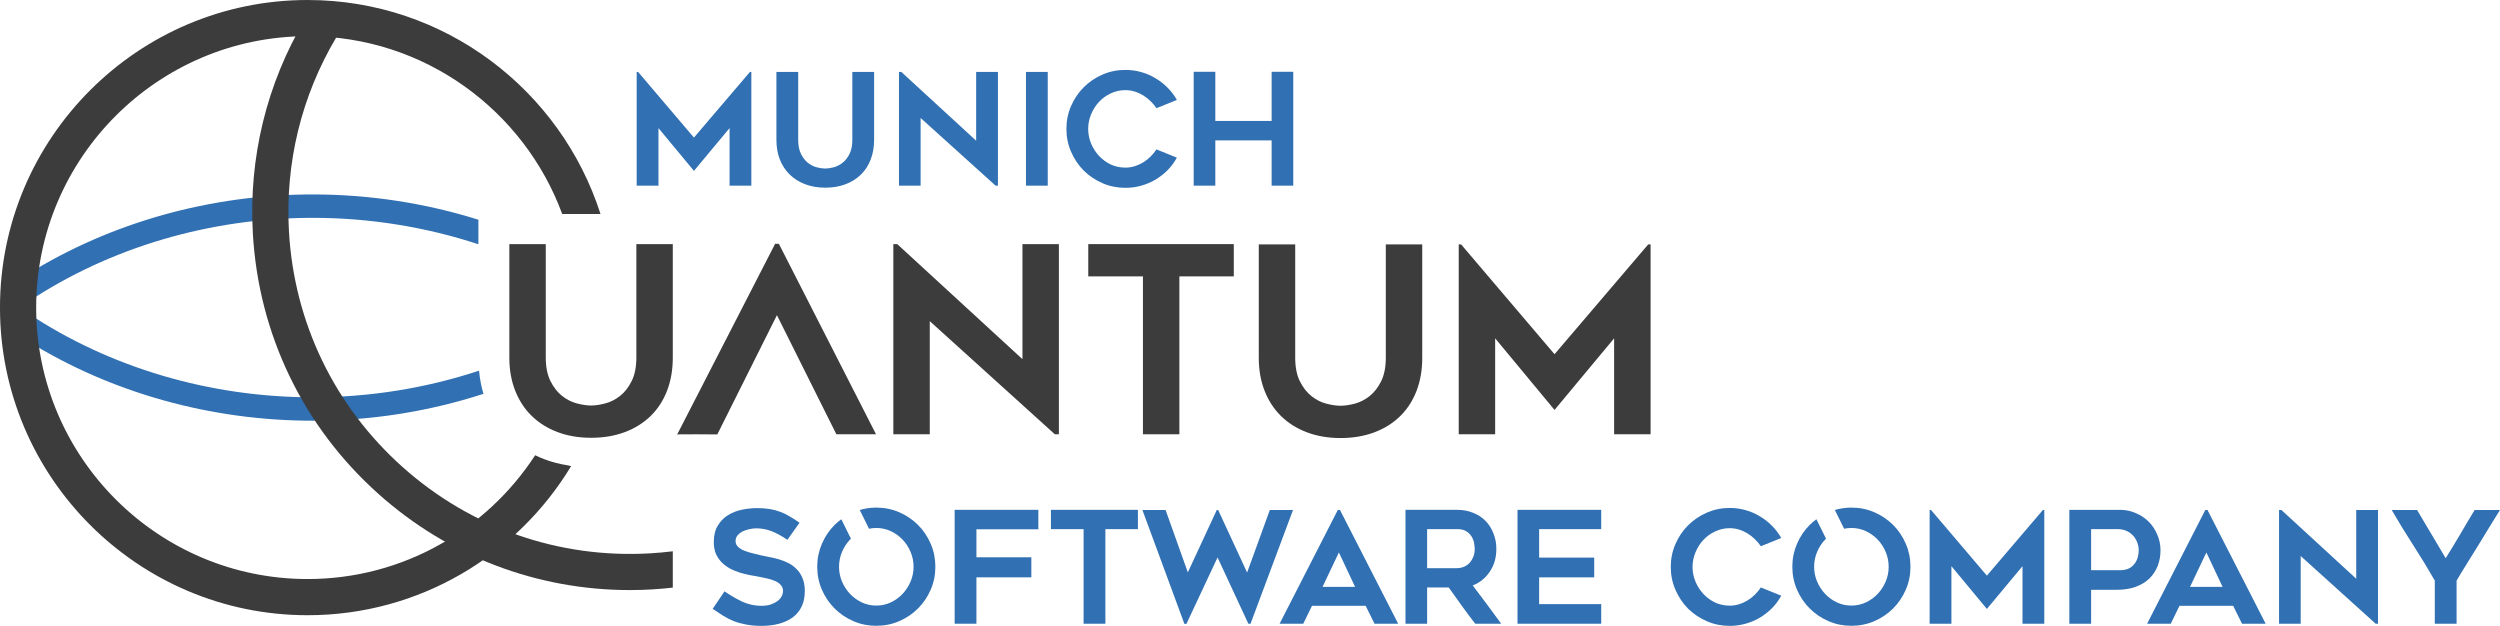
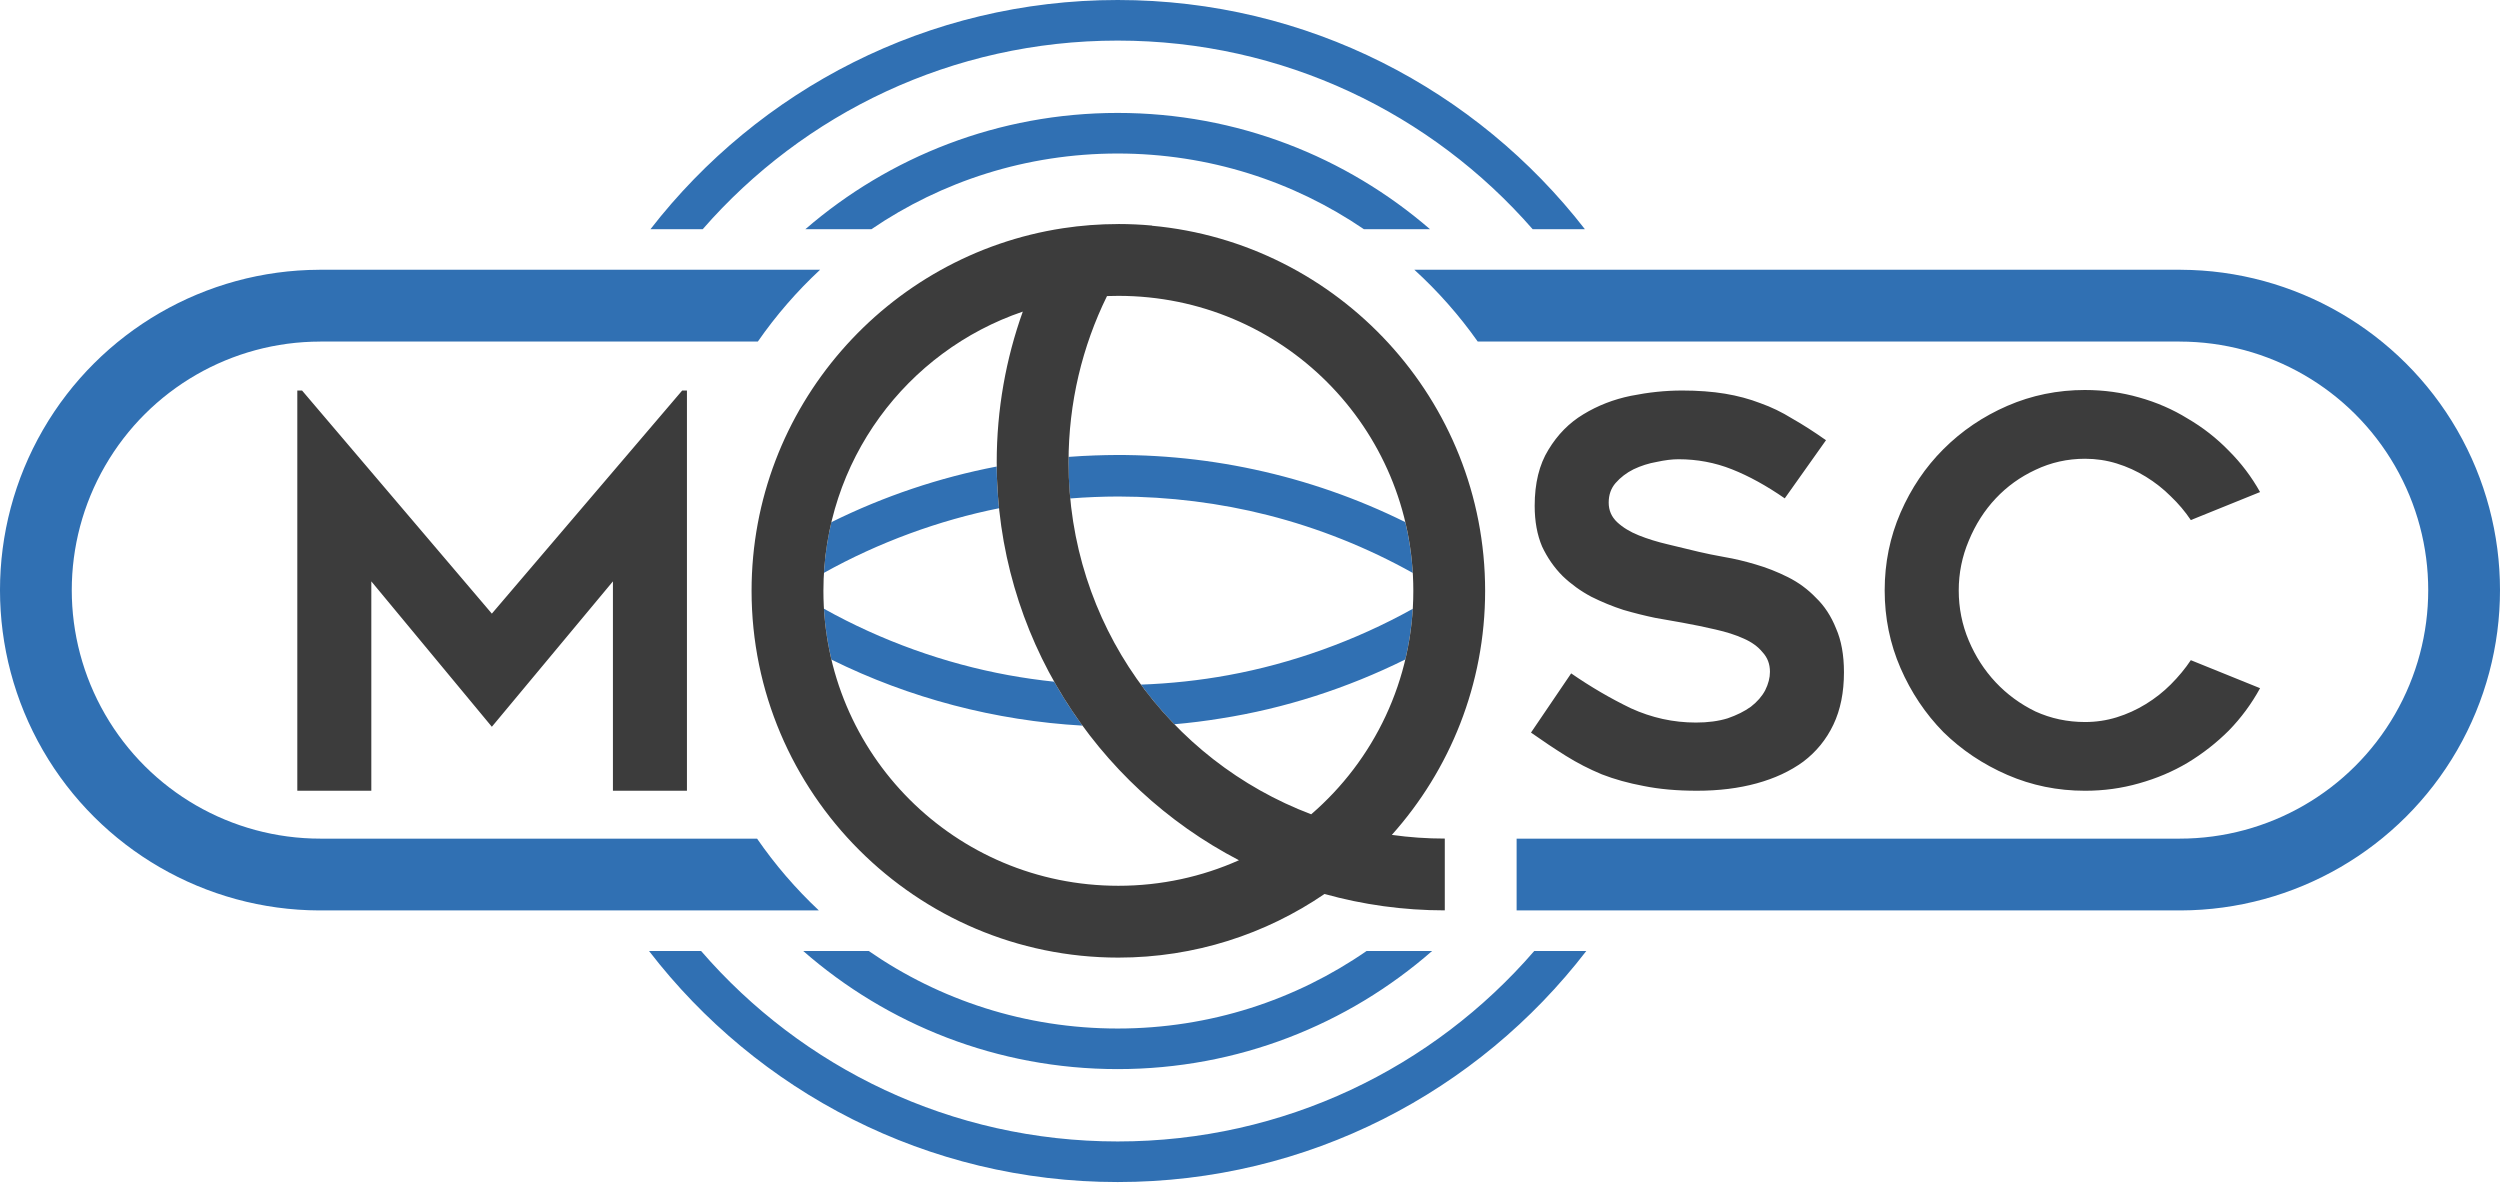
- <svg xmlns="http://www.w3.org/2000/svg" version="1.1" viewBox="0 0 690.98 172.99" xml:space="preserve">
-   <defs>
-     <clipPath id="b">
-       <path transform="translate(-690.12 -252.86)" d="M 0,821.859 H 1461.753 V 0 H 0 Z" />
-     </clipPath>
-     <clipPath id="a">
-       <path transform="translate(-690.12 -252.86)" d="M 0,821.859 H 1461.753 V 0 H 0 Z" />
-     </clipPath>
-   </defs>
-   <style type="text/css">
- .st0{fill:#3070b3;}
- .st1{fill:#3C3C3C;}
- </style>
-   <g transform="translate(-11.864 -4.9993)">
-     <path class="st0" d="m144.09 65.729c-14.6-4.58-30.08-6.99-45.79-6.99-28.22 0-55.73 7.74-78.7 21.97v7.72c22.6-15 50.25-23.22 78.7-23.22 15.74 0 31.25 2.52 45.79 7.3z" />
-     <path class="st0" d="m144.27 107.45c-14.59 4.82-30.15 7.36-45.96 7.36-28.45 0-56.1-8.21-78.7-23.22v7.72c22.96 14.23 50.47 21.97 78.7 21.97 16.21 0 32.17-2.56 47.18-7.43-0.61-2.01-1.01-4.15-1.22-6.4z" />
-     <path class="st1" d="m175.23 126c-3.41 0-6.5-0.53-9.28-1.58s-5.16-2.54-7.12-4.46c-1.97-1.92-3.49-4.24-4.57-6.98-1.08-2.73-1.62-5.78-1.62-9.14v-31.37h10.07v31.32c0 2.63 0.43 4.81 1.3 6.54 0.86 1.72 1.93 3.09 3.2 4.09 1.27 1.01 2.64 1.7 4.1 2.08s2.77 0.58 3.92 0.58 2.46-0.19 3.92-0.58c1.46-0.38 2.83-1.08 4.1-2.08s2.34-2.37 3.2-4.09 1.3-3.9 1.3-6.54v-31.32h10.07v31.37c0 3.36-0.53 6.4-1.58 9.14-1.05 2.73-2.57 5.06-4.53 6.98-1.97 1.92-4.34 3.41-7.12 4.46-2.79 1.05-5.9 1.58-9.36 1.58z" />
-     <path class="st1" d="m382.37 126.07c-3.41 0-6.5-0.53-9.28-1.58s-5.16-2.54-7.12-4.46c-1.97-1.92-3.49-4.25-4.57-6.98s-1.62-5.78-1.62-9.14v-31.37h10.07v31.32c0 2.63 0.43 4.81 1.3 6.54 0.86 1.72 1.93 3.09 3.2 4.09 1.27 1.01 2.64 1.7 4.1 2.08s2.77 0.57 3.92 0.57 2.46-0.19 3.92-0.57 2.83-1.08 4.1-2.08c1.27-1.01 2.34-2.37 3.2-4.09s1.3-3.9 1.3-6.54v-31.32h10.07v31.37c0 3.36-0.53 6.4-1.58 9.14-1.06 2.73-2.57 5.06-4.53 6.98-1.97 1.92-4.34 3.41-7.12 4.46s-5.91 1.58-9.36 1.58z" />
-     <path class="st1" d="m199.02 125.1 27.08-52.71h1.04l26.85 52.64h-10.96l-16.43-32.92-16.48 32.96c0.01 0-11.1-0.1-11.1 0.03z" />
-     <path class="st1" d="m162.31 131.92c-0.88-0.33-1.72-0.7-2.53-1.1-13.39 20.57-36.57 34.22-62.9 34.22-41.37 0-75.02-33.66-75.02-75.02 0-41.36 33.66-75.02 75.02-75.02 32.27 0 59.82 20.5 70.38 49.15h10.58c-10.98-34.26-43.1-59.15-80.96-59.15-46.88 0-85.02 38.14-85.02 85.02 0 46.88 38.14 85.02 85.02 85.02 30.87 0 57.94-16.54 72.84-41.21-0.31-0.06-0.61-0.14-0.91-0.21-2.29-0.36-4.46-0.92-6.5-1.7z" />
-     <polygon class="st1" transform="translate(-50.666 -101.28)" points="310.52 173.75 309.44 173.75 309.44 226.31 319.51 226.31 319.51 195.04 354.08 226.31 355.2 226.31 355.2 173.75 345.13 173.75 345.13 205.55" />
-     <polygon class="st1" transform="translate(-50.666 -101.28)" points="378.43 226.31 388.5 226.31 388.5 182.67 403.54 182.67 403.54 173.75 363.32 173.75 363.32 182.67 378.43 182.67" />
-     <polygon class="st1" transform="translate(-50.666 -101.28)" points="465.71 226.31 475.78 226.31 475.78 199.79 492.19 219.58 508.66 199.79 508.66 226.31 518.74 226.31 518.74 173.82 518.09 173.82 492.19 204.18 466.36 173.82 465.71 173.82" />
-     <path class="st1" d="m197.82 157.37c-2.09 0.26-4.22 0.45-6.33 0.57-25.2 1.45-49.46-7.01-68.3-23.81s-30.02-39.93-31.46-65.14c-1.08-18.91 3.44-37.47 13.09-53.68l-8.59-5.12c-10.67 17.93-15.68 38.45-14.48 59.36 1.6 27.87 13.95 53.45 34.79 72.03 19.31 17.22 43.76 26.51 69.42 26.51 2.03 0 4.07-0.06 6.11-0.18 1.92-0.11 3.84-0.29 5.75-0.5z" />
-   </g>
-   <g transform="translate(-11.864 -4.9993)">
-     <path class="st0" transform="translate(-103.17 7.5072)" d="m806.01 138.45q-1.204 1.978-2.795 4.515-1.548 2.537-3.182 5.203-1.634 2.623-3.225 5.203-1.591 2.537-2.795 4.601v11.911h-6.02v-11.911q-2.795-4.902-5.934-9.761t-5.977-9.761h7.009q1.935 3.225 3.956 6.665t3.956 6.665q0.946-1.505 1.978-3.225t2.064-3.44q1.032-1.763 2.021-3.44 1.032-1.72 1.935-3.225z" />
-     <path class="st0" transform="translate(-103.17 7.5072)" d="m771.65 169.88-20.726-18.705v18.705h-5.977v-31.433h0.645l20.683 19.006v-19.006h6.02v31.433z" />
-     <path class="st0" transform="translate(-103.17 7.5072)" d="m708.48 169.88 16.082-31.433h0.602l16.082 31.433h-6.536l-2.451-4.945h-14.835l-2.408 4.945zm11.868-10.191h8.987l-4.472-9.503z" />
-     <path class="st0" transform="translate(-103.17 7.5072)" d="m701 138.41q2.322 0 4.343 0.903 2.064 0.86 3.569 2.365t2.365 3.569q0.903 2.021 0.903 4.343t-0.774 4.3-2.279 3.483q-1.505 1.462-3.827 2.322-2.279 0.817-5.289 0.817h-7.009v9.374h-6.02v-31.476zm0 16.684q1.333 0 2.322-0.43 0.989-0.473 1.591-1.247 0.645-0.774 0.946-1.763t0.301-2.064-0.387-2.107q-0.387-1.075-1.118-1.892t-1.806-1.333-2.494-0.516h-7.353v11.352z" />
-     <path class="st0" transform="translate(-103.17 7.5072)" d="m680.06 138.45v31.433h-6.02v-15.91l-9.847 11.825-9.804-11.825v15.91h-6.02v-31.433h0.387l15.437 18.146 15.48-18.146z" />
-     <path transform="matrix(.53832 0 0 -.538 538.61 155.29)" d="m0 0c-1.599 3.702-3.769 6.924-6.513 9.669-2.744 2.742-5.952 4.914-9.628 6.511-3.675 1.598-7.618 2.398-11.825 2.398-2.943 0-5.759-0.422-8.461-1.224l4.758-9.635c1.208 0.256 2.454 0.391 3.743 0.391 2.657 0 5.141-0.546 7.455-1.638 2.312-1.092 4.331-2.544 6.059-4.354 1.727-1.812 3.096-3.93 4.106-6.353 1.011-2.425 1.516-4.942 1.516-7.551 0-2.664-0.505-5.194-1.516-7.591-1.01-2.397-2.379-4.514-4.106-6.352-1.728-1.838-3.747-3.304-6.059-4.395-2.314-1.092-4.798-1.638-7.455-1.638-2.658 0-5.145 0.546-7.456 1.638-2.312 1.091-4.334 2.557-6.061 4.395-1.728 1.838-3.096 3.955-4.107 6.352-1.009 2.397-1.513 4.927-1.513 7.591 0 2.609 0.504 5.126 1.513 7.551 1.011 2.423 2.379 4.541 4.107 6.353 0.157 0.165 0.33 0.311 0.492 0.47l-4.941 10.007c-1.213-0.897-2.378-1.855-3.449-2.926-2.744-2.745-4.914-5.967-6.513-9.669-1.597-3.703-2.397-7.631-2.397-11.786 0-4.209 0.8-8.15 2.397-11.826 1.599-3.675 3.769-6.885 6.513-9.628 2.742-2.744 5.952-4.914 9.629-6.512 3.674-1.598 7.591-2.397 11.746-2.397 4.207 0 8.15 0.799 11.825 2.397 3.676 1.598 6.884 3.768 9.628 6.512 2.744 2.743 4.914 5.953 6.513 9.628 1.597 3.676 2.397 7.617 2.397 11.826 0 4.155-0.8 8.083-2.397 11.786" clip-path="url(#a)" fill="#3070b3" />
-     <path class="st0" transform="translate(-103.17 7.5072)" d="m607.35 162.14q-1.032 1.892-2.537 3.44-1.505 1.505-3.354 2.623-1.806 1.075-3.956 1.677-2.107 0.602-4.386 0.602-3.354 0-6.321-1.29t-5.203-3.483q-2.193-2.236-3.483-5.203t-1.29-6.321 1.29-6.321 3.483-5.16q2.236-2.236 5.203-3.526t6.321-1.29q2.279 0 4.386 0.602 2.15 0.602 3.956 1.72 1.849 1.075 3.354 2.623 1.505 1.505 2.537 3.354l-5.633 2.279q-0.688-1.032-1.634-1.935-0.903-0.903-2.021-1.591t-2.365-1.075-2.58-0.387q-2.15 0-4.042 0.903-1.849 0.86-3.225 2.322t-2.193 3.44q-0.817 1.935-0.817 4.042 0 2.15 0.817 4.085t2.193 3.397 3.225 2.365q1.892 0.86 4.042 0.86 1.333 0 2.58-0.387t2.365-1.075 2.021-1.591q0.946-0.946 1.634-1.978z" />
-   </g>
-   <g transform="translate(-11.864 -4.9993)">
-     <path class="st0" d="m287.04 56.314-20.726-18.705v18.705h-5.977v-31.433h0.645l20.683 19.006v-19.006h6.02v31.433z" />
-     <path class="st0" d="m239.96 56.873q-3.053 0-5.547-0.946t-4.257-2.666-2.752-4.171q-0.946-2.451-0.946-5.461v-18.748h6.02v18.748q0 2.365 0.774 3.913t1.892 2.451q1.161 0.903 2.451 1.247 1.333 0.344 2.365 0.344t2.322-0.344q1.333-0.344 2.451-1.247 1.161-0.903 1.935-2.451t0.774-3.913v-18.748h6.02v18.748q0 3.01-0.946 5.461t-2.709 4.171-4.257 2.666-5.59 0.946z" />
-     <path class="st0" d="m219.53 24.881v31.433h-6.02v-15.91l-9.847 11.825-9.804-11.825v15.91h-6.02v-31.433h0.387l15.437 18.146 15.48-18.146z" />
-     <path class="st0" d="m301.45 56.314h-6.02v-31.433h6.02z" />
-     <path class="st0" d="m369.31 24.838v31.476h-5.977v-12.513h-15.566v12.513h-5.977v-31.476h5.977v13.588h15.566v-13.588z" />
-     <path class="st0" d="m337.14 48.574q-1.032 1.892-2.537 3.44-1.505 1.505-3.354 2.623-1.806 1.075-3.956 1.677-2.107 0.602-4.386 0.602-3.354 0-6.321-1.29t-5.203-3.483q-2.193-2.236-3.483-5.203t-1.29-6.321 1.29-6.321 3.483-5.16q2.236-2.236 5.203-3.526t6.321-1.29q2.279 0 4.386 0.602 2.15 0.602 3.956 1.72 1.849 1.075 3.354 2.623 1.505 1.505 2.537 3.354l-5.633 2.279q-0.688-1.032-1.634-1.935-0.903-0.903-2.021-1.591t-2.365-1.075-2.58-0.387q-2.15 0-4.042 0.903-1.849 0.86-3.225 2.322t-2.193 3.44q-0.817 1.935-0.817 4.042 0 2.15 0.817 4.085t2.193 3.397 3.225 2.365q1.892 0.86 4.042 0.86 1.333 0 2.58-0.387t2.365-1.075 2.021-1.591q0.946-0.946 1.634-1.978z" />
-   </g>
-   <g transform="translate(-11.864 -4.9993)">
-     <path class="st0" transform="translate(-103.17 7.5072)" d="m540.44 143.74v7.869h15.222v5.461h-15.222v7.396h17.157v5.418h-23.134v-31.476h23.134v5.332z" />
-     <path class="st0" transform="translate(-103.17 7.5072)" d="m509.48 169.88h-5.977v-31.476h14.276q2.408 0 4.386 0.817 2.021 0.774 3.44 2.236 1.419 1.419 2.193 3.44 0.817 1.978 0.817 4.343 0 3.569-1.806 6.235-1.763 2.666-4.73 3.827 3.999 5.246 7.869 10.578h-7.181q-1.892-2.451-3.698-4.945t-3.612-5.074h-5.977zm0-15.351h8.299q0.817 0 1.677-0.301 0.903-0.344 1.591-0.989 0.688-0.688 1.118-1.677 0.473-0.989 0.473-2.322 0-0.688-0.172-1.634t-0.688-1.806-1.462-1.462-2.537-0.602h-8.299z" />
-     <path class="st0" transform="translate(-103.17 7.5072)" d="m468.71 169.88 16.082-31.433h0.602l16.082 31.433h-6.536l-2.451-4.945h-14.835l-2.408 4.945zm11.868-10.191h8.987l-4.472-9.503z" />
-     <path class="st0" transform="translate(-103.17 7.5072)" d="m472.41 138.45-11.739 31.433h-0.602l-8.514-18.318-8.6 18.361h-0.559l-11.61-31.476h6.407l6.149 17.243 7.998-17.243h0.387l7.998 17.286 6.278-17.286z" />
-     <path class="st0" transform="translate(-103.17 7.5072)" d="m429.54 143.74h-8.987v26.144h-6.02v-26.144h-9.03v-5.332h24.037z" />
-     <path class="st0" transform="translate(-103.17 7.5072)" d="m384.91 143.78v7.74h15.179v5.547h-15.179v12.814h-6.02v-31.476h23.134v5.375z" />
-     <path class="st0" transform="translate(-103.17 7.5072)" d="m312.02 165.75 3.268-4.816q2.365 1.634 4.859 2.838 2.537 1.161 5.289 1.161 1.462 0 2.58-0.344 1.118-0.387 1.892-0.946 0.774-0.602 1.161-1.333 0.387-0.774 0.387-1.505 0-0.946-0.602-1.591-0.559-0.688-1.548-1.118-0.946-0.43-2.279-0.731-1.29-0.301-2.709-0.559-0.946-0.172-2.193-0.387-1.247-0.258-2.58-0.645-1.333-0.43-2.623-1.075-1.29-0.688-2.322-1.677-1.032-1.032-1.677-2.408-0.602-1.419-0.602-3.311 0-2.752 1.118-4.558 1.118-1.849 2.838-2.881 1.763-1.075 3.87-1.505 2.15-0.43 4.128-0.43 1.978 0 3.526 0.258t2.881 0.774q1.333 0.473 2.58 1.247 1.29 0.731 2.752 1.763l-3.354 4.73q-2.236-1.548-4.3-2.365-2.064-0.817-4.343-0.817-0.774 0-1.763 0.215-0.989 0.172-1.892 0.602-0.86 0.43-1.462 1.118-0.559 0.645-0.559 1.591t0.688 1.591 1.763 1.075q1.075 0.43 2.365 0.731 1.29 0.301 2.494 0.602 0.903 0.215 2.107 0.43 1.247 0.215 2.537 0.602 1.333 0.387 2.623 1.032 1.29 0.645 2.279 1.677 1.032 0.989 1.634 2.494 0.645 1.462 0.645 3.569 0 2.451-0.86 4.257t-2.451 3.01q-1.591 1.161-3.784 1.763-2.193 0.602-4.859 0.602-2.451 0-4.343-0.387-1.849-0.344-3.397-0.946-1.548-0.645-2.924-1.505t-2.838-1.892z" />
-     <path transform="matrix(.53832 0 0 -.538 269.1 155.29)" d="m0 0c-1.599 3.702-3.769 6.924-6.513 9.669-2.744 2.742-5.952 4.914-9.628 6.511-3.675 1.598-7.618 2.398-11.825 2.398-2.943 0-5.759-0.422-8.461-1.224l4.758-9.635c1.208 0.256 2.454 0.391 3.743 0.391 2.657 0 5.141-0.546 7.455-1.638 2.312-1.092 4.331-2.544 6.059-4.354 1.727-1.812 3.096-3.93 4.106-6.353 1.011-2.425 1.516-4.942 1.516-7.551 0-2.664-0.505-5.194-1.516-7.591-1.01-2.397-2.379-4.514-4.106-6.352-1.728-1.838-3.747-3.304-6.059-4.395-2.314-1.092-4.798-1.638-7.455-1.638-2.658 0-5.145 0.546-7.456 1.638-2.312 1.091-4.334 2.557-6.061 4.395-1.728 1.838-3.096 3.955-4.107 6.352-1.009 2.397-1.513 4.927-1.513 7.591 0 2.609 0.504 5.126 1.513 7.551 1.011 2.423 2.379 4.541 4.107 6.353 0.157 0.165 0.33 0.311 0.492 0.47l-4.941 10.007c-1.213-0.897-2.378-1.855-3.449-2.926-2.744-2.745-4.914-5.967-6.513-9.669-1.597-3.703-2.397-7.631-2.397-11.786 0-4.209 0.8-8.15 2.397-11.826 1.599-3.675 3.769-6.885 6.513-9.628 2.742-2.744 5.952-4.914 9.629-6.512 3.674-1.598 7.591-2.397 11.746-2.397 4.207 0 8.15 0.799 11.825 2.397 3.676 1.598 6.884 3.768 9.628 6.512 2.744 2.743 4.914 5.953 6.513 9.628 1.597 3.676 2.397 7.617 2.397 11.826 0 4.155-0.8 8.083-2.397 11.786" clip-path="url(#b)" fill="#3070b3" />
+ <svg xmlns="http://www.w3.org/2000/svg" width="160.144mm" height="75.718mm" viewBox="0 0 160.144 75.718" version="1.1" id="svg1">
+   <defs id="defs1" />
+   <g id="layer1" transform="translate(242.7858,-291.544)">
+     <g id="g41">
+       <path id="path68" style="baseline-shift:baseline;display:inline;overflow:visible;vector-effect:none;fill:#3070b3;fill-opacity:1;stroke-width:1.6;stroke-miterlimit:10;paint-order:markers fill stroke;enable-background:accumulate;stop-color:#000000" d="m -171.19,291.544 c -12.165,0 -22.998,5.751 -29.927,14.68 h 3.347 c 6.461,-7.405 15.97,-12.08 26.58,-12.08 10.611,0 20.119,4.675 26.581,12.08 h 3.346 c -6.929,-8.929 -17.762,-14.68 -29.926,-14.68 z m 0,7.234 c -7.642,-10e-6 -14.636,2.807 -20.004,7.446 h 4.234 c 4.491,-3.059 9.919,-4.846 15.77,-4.846 5.851,-1e-5 11.279,1.787 15.77,4.846 h 4.235 c -5.369,-4.638 -12.363,-7.446 -20.005,-7.446 z m -51.144,10.045 v 0.002 c -7.301,0.024 -14.051,3.934 -17.704,10.26 -3.664,6.346 -3.664,14.174 0,20.52 3.652,6.326 10.402,10.235 17.703,10.259 h 0.068 31.935 c -1.477,-1.386 -2.805,-2.928 -3.958,-4.599 h -27.977 c -5.691,0 -10.942,-3.03 -13.787,-7.959 -2.846,-4.929 -2.846,-10.991 0,-15.92 2.846,-4.929 8.096,-7.961 13.787,-7.961 v -0.002 h 28.027 c 1.161,-1.673 2.5,-3.216 3.988,-4.6 h -32.015 z m 70.148,0 c 1.514,1.381 2.877,2.924 4.06,4.6 h 44.965 v 0.002 c 5.691,0 10.942,3.032 13.787,7.961 2.846,4.929 2.846,10.991 0,15.92 -2.846,4.929 -8.096,7.959 -13.787,7.959 h -42.474 v 4.599 h 42.474 0.068 c 7.301,-0.024 14.051,-3.933 17.703,-10.259 3.664,-6.346 3.664,-14.174 0,-20.52 -3.652,-6.326 -10.402,-10.236 -17.704,-10.26 v -0.002 z m -20.41,11.893 c -0.58,0.019 -1.16,0.051 -1.739,0.095 -0.002,0.116 -0.003,0.232 -0.003,0.348 0,0.781 0.037,1.553 0.109,2.315 1.025,-0.081 2.053,-0.122 3.082,-0.125 3.252,0.006 6.513,0.414 9.569,1.192 3.24,0.825 6.372,2.073 9.291,3.704 -0.066,-1.114 -0.228,-2.201 -0.477,-3.254 -6.123,-3.036 -12.994,-4.521 -19.832,-4.274 z m -6.342,0.712 c -3.669,0.704 -7.243,1.906 -10.592,3.565 -0.249,1.051 -0.411,2.136 -0.477,3.247 3.508,-1.957 7.389,-3.373 11.217,-4.139 -0.09,-0.88 -0.141,-1.772 -0.149,-2.673 z m -11.069,9.11 c 0.066,1.115 0.228,2.203 0.479,3.257 5.002,2.479 10.51,3.916 16.082,4.231 -0.656,-0.9 -1.261,-1.84 -1.811,-2.814 -0.987,-0.103 -1.965,-0.243 -2.929,-0.419 -4.089,-0.747 -8.137,-2.199 -11.821,-4.255 z m 37.721,0.004 c -3.688,2.056 -7.786,3.515 -11.804,4.249 -1.842,0.339 -3.724,0.54 -5.611,0.608 0.655,0.896 1.371,1.744 2.141,2.539 0.991,-0.086 1.978,-0.209 2.961,-0.369 4.111,-0.643 8.11,-1.937 11.836,-3.783 0.249,-1.05 0.41,-2.134 0.476,-3.244 z m -48.923,21.922 c 6.925,8.997 17.8,14.799 30.018,14.799 12.218,0 23.093,-5.802 30.018,-14.799 h -3.334 c -6.463,7.474 -16.016,12.199 -26.684,12.199 -10.667,0 -20.221,-4.725 -26.683,-12.199 z m 9.877,0 c 5.386,4.709 12.434,7.564 20.141,7.564 7.707,1e-5 14.754,-2.855 20.141,-7.564 h -4.198 c -4.524,3.131 -10.017,4.965 -15.943,4.965 -5.926,10e-6 -11.419,-1.833 -15.943,-4.965 z" />
+       <path id="path38" style="baseline-shift:baseline;display:inline;overflow:visible;vector-effect:none;fill:#3c3c3c;fill-opacity:1;stroke-width:1.6;stroke-miterlimit:10;paint-order:markers fill stroke;enable-background:accumulate;stop-color:#000000" d="m -171.146,305.896 c -1.208,0 -2.396,0.092 -3.555,0.269 -11.27,1.72 -19.941,11.485 -19.941,23.225 0,12.949 10.548,23.496 23.496,23.496 4.891,0 9.439,-1.505 13.206,-4.076 2.453,0.684 5.036,1.05 7.704,1.05 v -4.599 c -1.152,0 -2.284,-0.08 -3.392,-0.236 3.715,-4.158 5.976,-9.639 5.976,-15.636 0,-12.223 -9.399,-22.293 -21.343,-23.385 0.003,-0.004 0.005,-0.007 0.008,-0.011 -0.711,-0.065 -1.431,-0.099 -2.159,-0.099 z m 0,4.6 c 10.463,0 18.894,8.432 18.894,18.894 0,5.732 -2.531,10.856 -6.541,14.316 -9.098,-3.442 -15.545,-12.223 -15.545,-22.546 0,-3.827 0.886,-7.441 2.464,-10.651 0.241,-0.009 0.484,-0.013 0.728,-0.013 z m -6.121,1.007 c -1.082,3.019 -1.672,6.27 -1.672,9.657 0,11.074 6.307,20.705 15.517,25.489 -2.356,1.052 -4.97,1.636 -7.724,1.636 -10.463,0 -18.894,-8.432 -18.894,-18.894 0,-8.319 5.33,-15.353 12.773,-17.887 z m 68.045,5.023 c -1.761,0 -3.42,0.339 -4.978,1.016 -1.558,0.677 -2.924,1.603 -4.098,2.777 -1.151,1.151 -2.066,2.506 -2.744,4.064 -0.677,1.558 -1.016,3.217 -1.016,4.979 0,1.761 0.339,3.421 1.016,4.979 0.677,1.558 1.592,2.924 2.744,4.098 1.174,1.151 2.54,2.066 4.098,2.743 1.558,0.677 3.217,1.016 4.978,1.016 1.197,0 2.348,-0.158 3.455,-0.474 1.129,-0.316 2.167,-0.756 3.116,-1.321 0.971,-0.587 1.851,-1.276 2.642,-2.066 0.79,-0.813 1.456,-1.716 1.998,-2.709 l -4.436,-1.795 c -0.361,0.542 -0.791,1.061 -1.287,1.558 -0.474,0.474 -1.005,0.892 -1.592,1.253 -0.587,0.361 -1.208,0.644 -1.862,0.847 -0.655,0.203 -1.333,0.304 -2.032,0.304 -1.129,0 -2.19,-0.225 -3.183,-0.677 -0.971,-0.474 -1.817,-1.095 -2.54,-1.863 -0.722,-0.768 -1.299,-1.659 -1.728,-2.675 -0.429,-1.016 -0.643,-2.088 -0.643,-3.217 0,-1.106 0.214,-2.167 0.643,-3.183 0.429,-1.039 1.005,-1.942 1.728,-2.709 0.722,-0.768 1.569,-1.377 2.54,-1.829 0.993,-0.474 2.054,-0.711 3.183,-0.711 0.7,0 1.378,0.101 2.032,0.304 0.655,0.203 1.275,0.486 1.862,0.847 0.587,0.361 1.118,0.779 1.592,1.253 0.497,0.474 0.926,0.982 1.287,1.524 l 4.436,-1.795 c -0.542,-0.971 -1.208,-1.851 -1.998,-2.642 -0.79,-0.813 -1.671,-1.501 -2.642,-2.066 -0.948,-0.587 -1.987,-1.039 -3.116,-1.355 -1.106,-0.316 -2.258,-0.474 -3.455,-0.474 z m -114.519,0.034 v 25.637 h 4.741 V 328.785 l 7.721,9.314 7.756,-9.314 v 13.412 h 4.741 v -25.637 h -0.305 l -12.192,14.292 -12.158,-14.292 z m 88.679,0 c -1.039,0 -2.122,0.113 -3.251,0.339 -1.106,0.226 -2.122,0.621 -3.048,1.185 -0.903,0.542 -1.649,1.298 -2.236,2.269 -0.587,0.948 -0.881,2.145 -0.881,3.59 0,0.993 0.158,1.863 0.474,2.608 0.339,0.722 0.779,1.355 1.321,1.897 0.542,0.519 1.151,0.959 1.829,1.32 0.677,0.339 1.366,0.621 2.066,0.847 0.7,0.203 1.378,0.373 2.032,0.508 0.655,0.113 1.23,0.215 1.727,0.305 0.745,0.135 1.456,0.282 2.134,0.44 0.7,0.158 1.298,0.35 1.795,0.576 0.519,0.226 0.926,0.519 1.219,0.881 0.316,0.339 0.474,0.756 0.474,1.253 0,0.384 -0.102,0.779 -0.305,1.185 -0.203,0.384 -0.508,0.734 -0.914,1.05 -0.406,0.294 -0.903,0.542 -1.49,0.745 -0.587,0.181 -1.264,0.271 -2.032,0.271 -1.445,0 -2.834,-0.305 -4.166,-0.914 -1.31,-0.632 -2.585,-1.378 -3.827,-2.236 l -2.573,3.793 c 0.768,0.542 1.513,1.039 2.235,1.49 0.722,0.452 1.49,0.847 2.303,1.185 0.813,0.316 1.705,0.564 2.676,0.745 0.993,0.203 2.134,0.305 3.42,0.305 1.4,0 2.676,-0.158 3.827,-0.474 1.151,-0.316 2.145,-0.779 2.98,-1.389 0.835,-0.632 1.479,-1.423 1.93,-2.371 0.452,-0.948 0.677,-2.066 0.677,-3.353 0,-1.106 -0.169,-2.043 -0.508,-2.811 -0.316,-0.79 -0.745,-1.445 -1.287,-1.964 -0.519,-0.542 -1.118,-0.982 -1.795,-1.321 -0.677,-0.339 -1.366,-0.61 -2.066,-0.813 -0.677,-0.203 -1.343,-0.362 -1.998,-0.474 -0.632,-0.113 -1.185,-0.226 -1.659,-0.338 -0.632,-0.158 -1.287,-0.316 -1.965,-0.474 -0.677,-0.158 -1.298,-0.35 -1.862,-0.576 -0.564,-0.226 -1.027,-0.508 -1.389,-0.846 -0.361,-0.339 -0.542,-0.756 -0.542,-1.253 0,-0.497 0.147,-0.914 0.44,-1.253 0.316,-0.361 0.7,-0.655 1.152,-0.881 0.474,-0.226 0.971,-0.384 1.49,-0.474 0.519,-0.113 0.982,-0.17 1.389,-0.17 1.197,0 2.337,0.214 3.42,0.643 1.084,0.429 2.213,1.05 3.387,1.863 l 2.642,-3.725 c -0.768,-0.542 -1.49,-1.005 -2.168,-1.389 -0.655,-0.406 -1.332,-0.734 -2.032,-0.982 -0.7,-0.271 -1.456,-0.474 -2.269,-0.609 -0.813,-0.135 -1.739,-0.204 -2.777,-0.204 z" />
+     </g>
  </g>
</svg>
